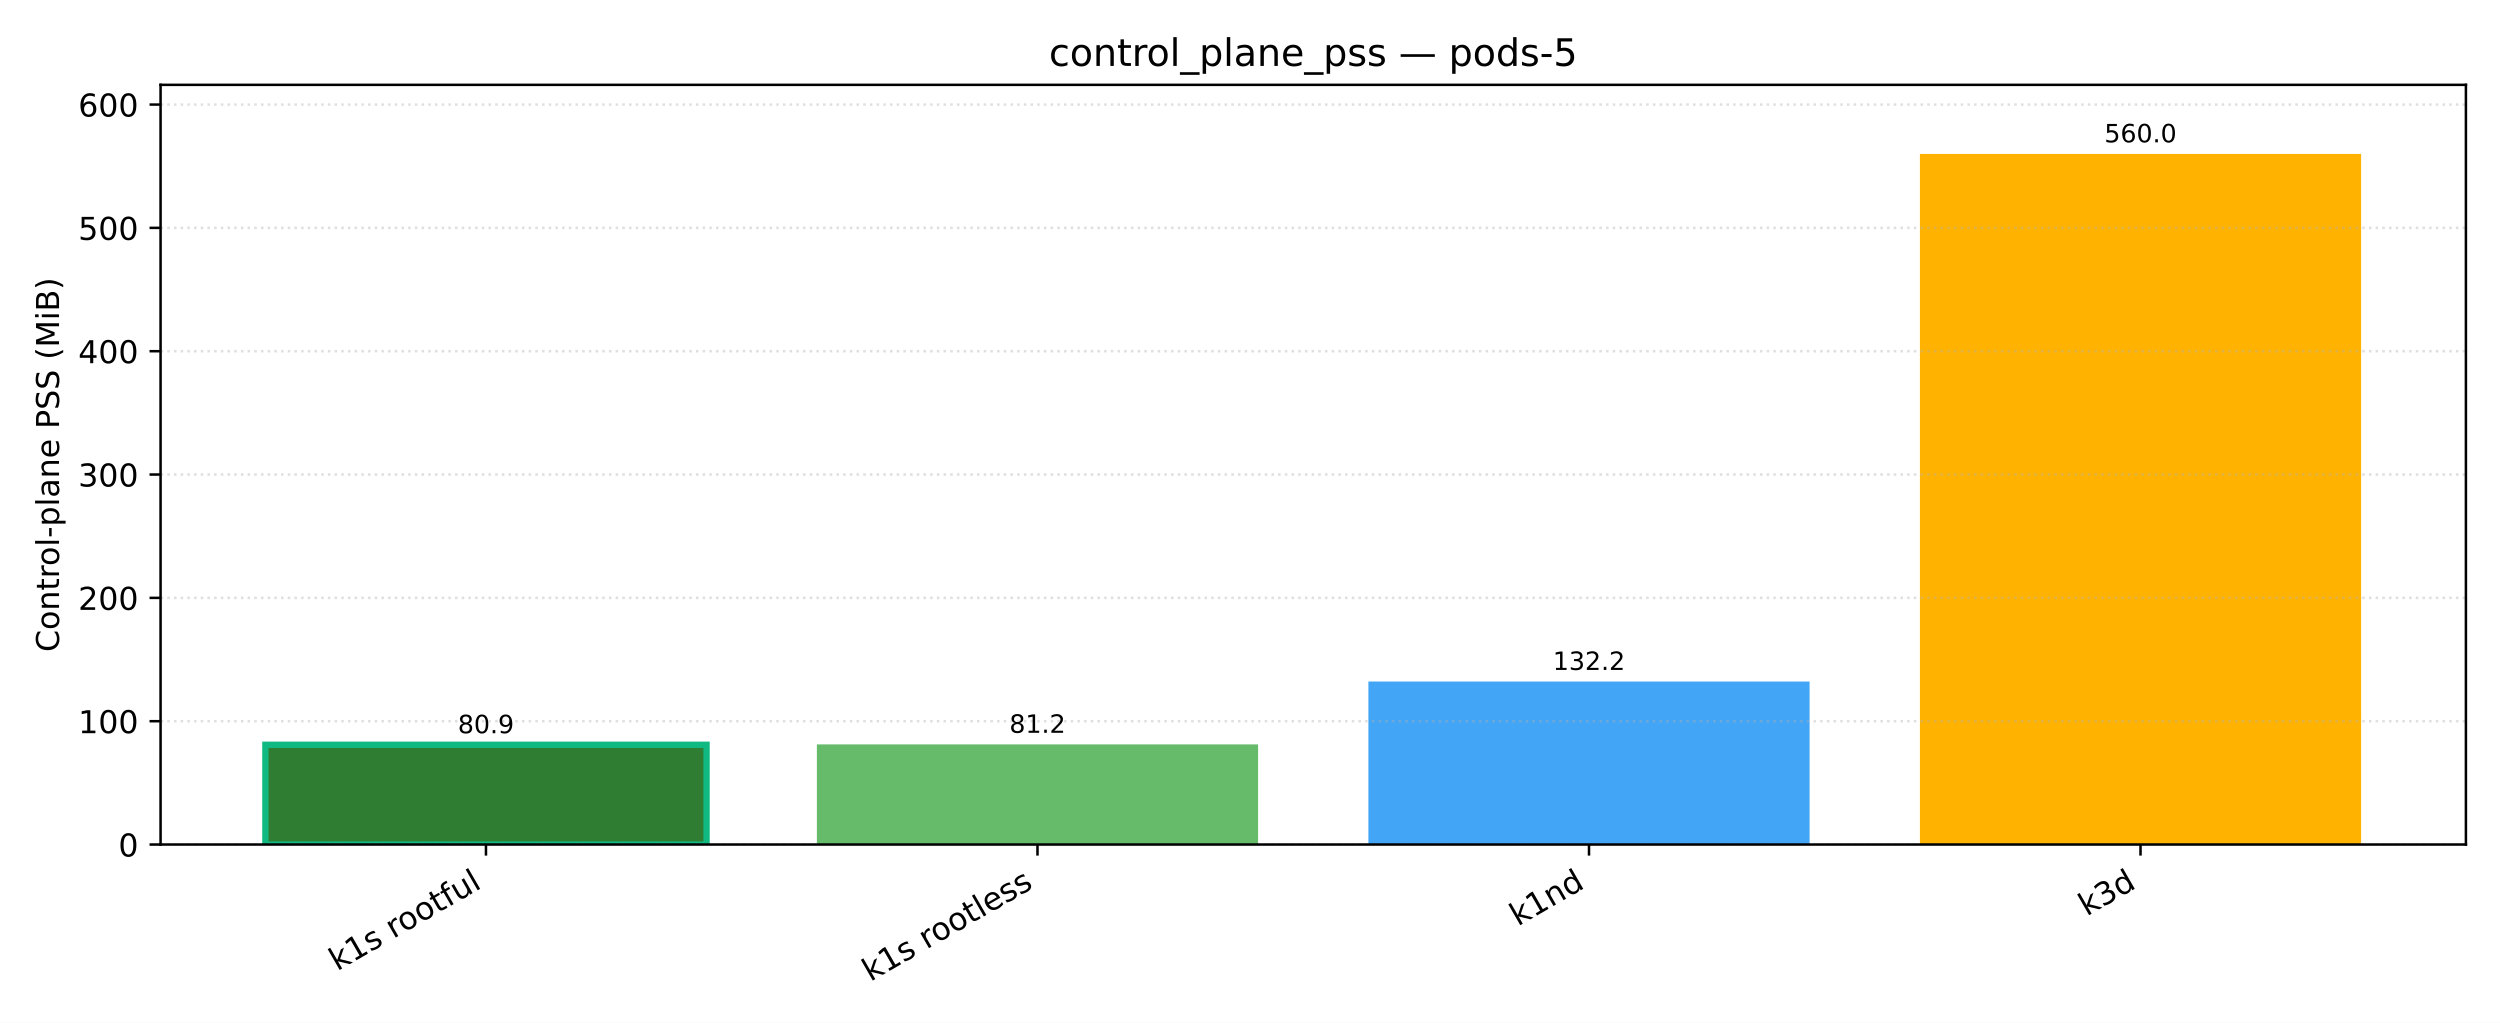
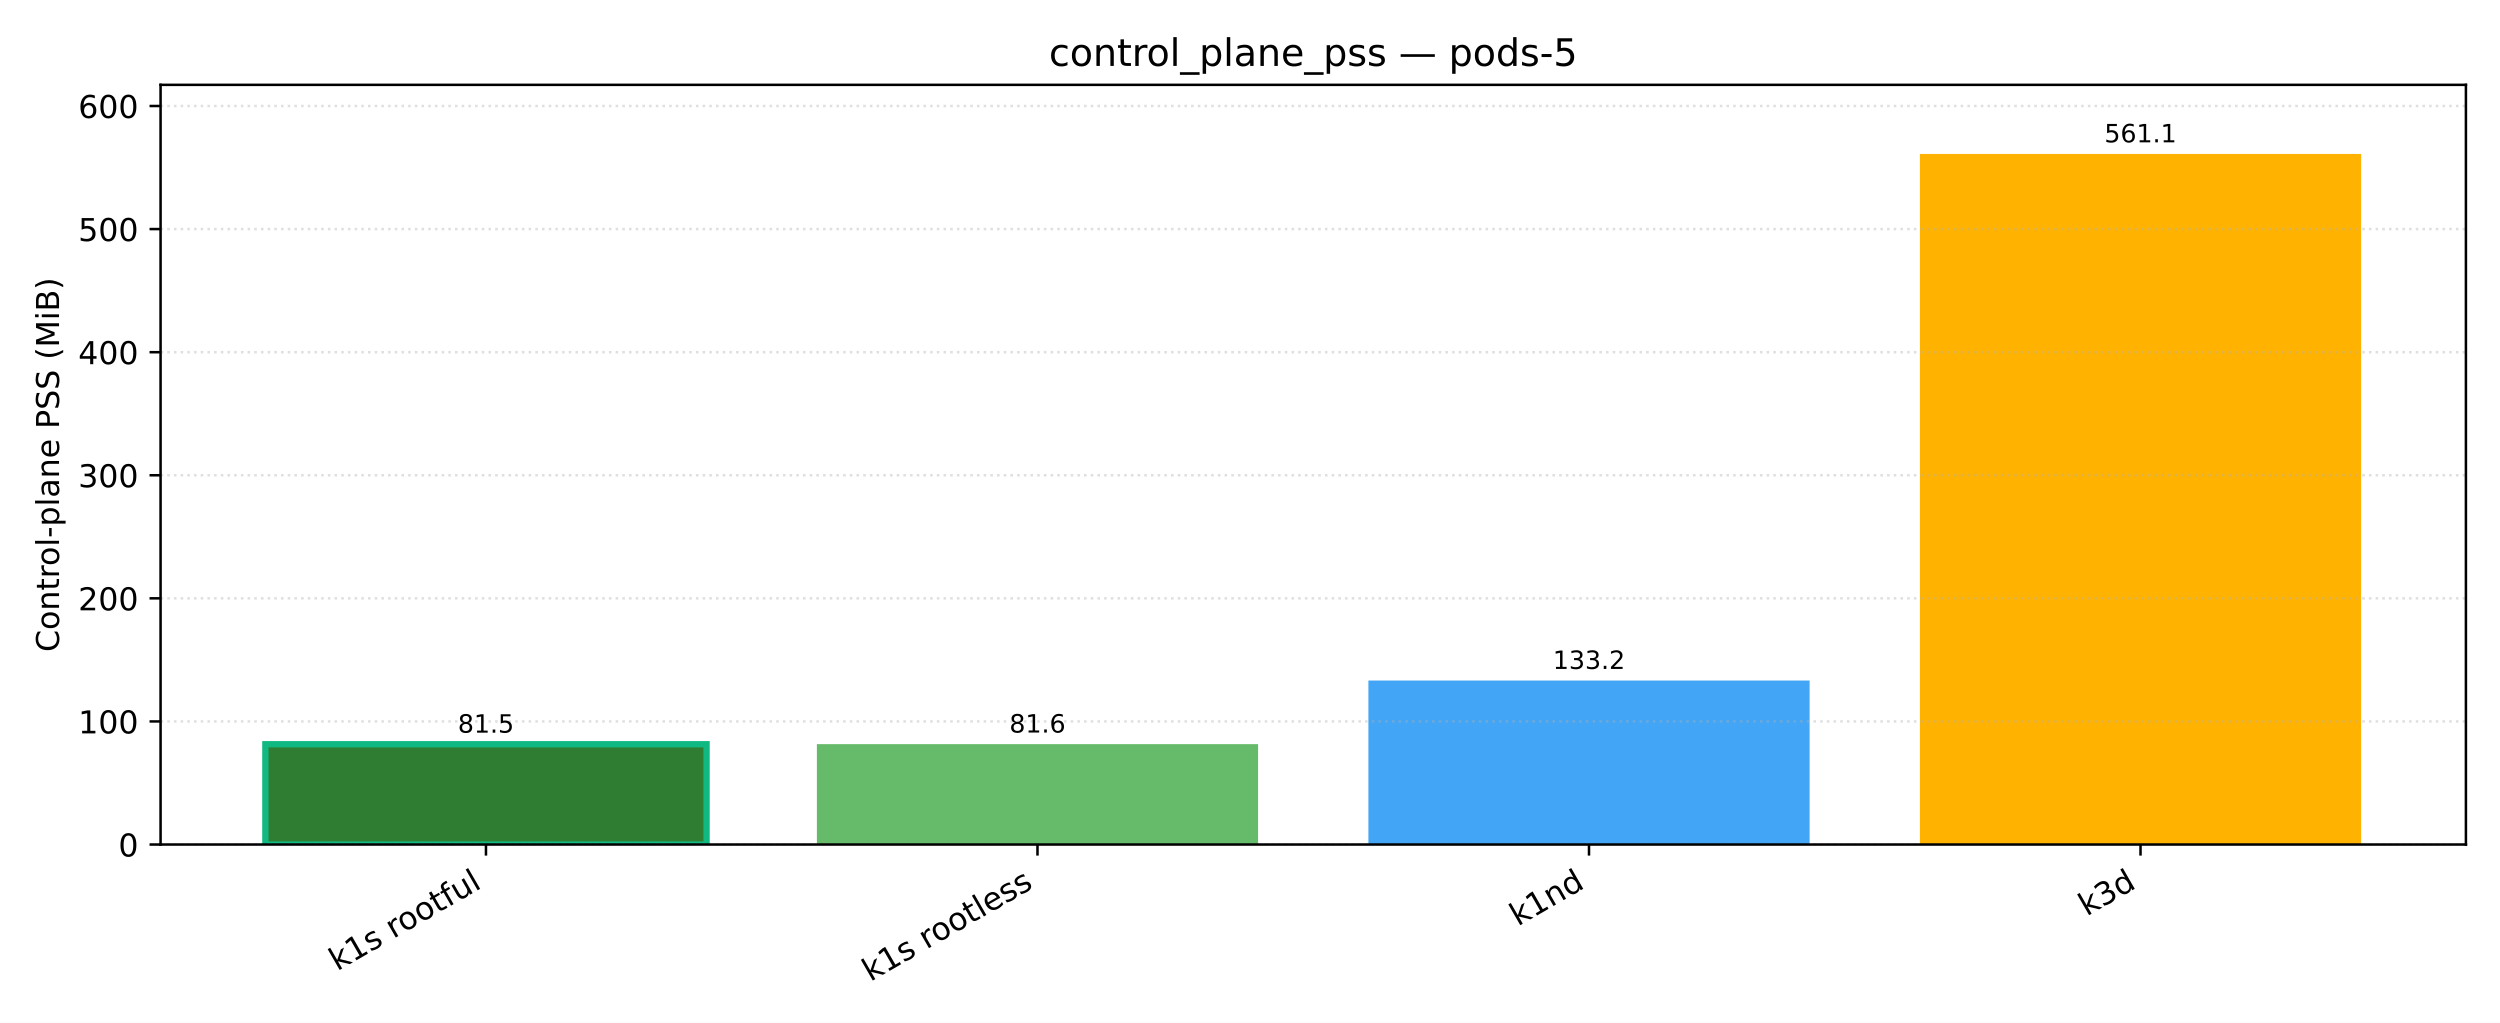
<svg xmlns="http://www.w3.org/2000/svg" xmlns:xlink="http://www.w3.org/1999/xlink" width="792pt" height="324pt" viewBox="0 0 792 324" version="1.1">
  <defs>
    <style type="text/css">*{stroke-linejoin: round; stroke-linecap: butt}</style>
  </defs>
  <g id="figure_1">
    <g id="patch_1">
      <path d="M 0 324  L 792 324  L 792 0  L 0 0  z " style="fill: #ffffff" />
    </g>
    <g id="axes_1">
      <g id="patch_2">
        <path d="M 50.87 267.545  L 781.2 267.545  L 781.2 26.88  L 50.87 26.88  z " style="fill: #ffffff" />
      </g>
      <g id="patch_3">
-         <path d="M 84.067 267.545  L 223.843 267.545  L 223.843 235.949  L 84.067 235.949  z " clip-path="url(#pccbc789cfc)" style="fill: #2e7d32; stroke: #10b981; stroke-width: 2; stroke-linejoin: miter" />
+         <path d="M 84.067 267.545  L 223.843 267.545  L 223.843 235.775  L 84.067 235.775  z " clip-path="url(#p00363a278e)" style="fill: #2e7d32; stroke: #10b981; stroke-width: 2; stroke-linejoin: miter" />
      </g>
      <g id="patch_4">
-         <path d="M 258.787 267.545  L 398.563 267.545  L 398.563 235.815  L 258.787 235.815  z " clip-path="url(#pccbc789cfc)" style="fill: #66bb6a" />
+         <path d="M 258.787 267.545  L 398.563 267.545  L 398.563 235.74  L 258.787 235.74  z " clip-path="url(#p00363a278e)" style="fill: #66bb6a" />
      </g>
      <g id="patch_5">
-         <path d="M 433.507 267.545  L 573.283 267.545  L 573.283 215.904  L 433.507 215.904  z " clip-path="url(#pccbc789cfc)" style="fill: #42a5f5" />
+         <path d="M 433.507 267.545  L 573.283 267.545  L 573.283 215.586  L 433.507 215.586  z " clip-path="url(#p00363a278e)" style="fill: #42a5f5" />
      </g>
      <g id="patch_6">
-         <path d="M 608.227 267.545  L 748.003 267.545  L 748.003 48.759  L 608.227 48.759  z " clip-path="url(#pccbc789cfc)" style="fill: #ffb300" />
+         <path d="M 608.227 267.545  L 748.003 267.545  L 748.003 48.759  L 608.227 48.759  z " clip-path="url(#p00363a278e)" style="fill: #ffb300" />
      </g>
      <g id="matplotlib.axis_1">
        <g id="xtick_1">
          <g id="line2d_1">
            <defs>
-               <path id="ma3385fc26a" d="M 0 0  L 0 3.5  " style="stroke: #000000; stroke-width: 0.8" />
+               <path id="mff083300f1" d="M 0 0  L 0 3.5  " style="stroke: #000000; stroke-width: 0.8" />
            </defs>
            <g>
-               <use xlink:href="#ma3385fc26a" x="153.955" y="267.545" style="stroke: #000000; stroke-width: 0.8" />
+               <use xlink:href="#mff083300f1" x="153.955" y="267.545" style="stroke: #000000; stroke-width: 0.8" />
            </g>
          </g>
          <g id="text_1">
            <g transform="translate(106.8249 307.7361) rotate(-30) scale(0.1 -0.1)">
              <defs>
                <path id="DejaVuSans-6b" d="M 581 4863  L 1159 4863  L 1159 1991  L 2875 3500  L 3609 3500  L 1753 1863  L 3688 0  L 2938 0  L 1159 1709  L 1159 0  L 581 0  L 581 4863  z " transform="scale(0.015625)" />
                <path id="DejaVuSans-31" d="M 794 531  L 1825 531  L 1825 4091  L 703 3866  L 703 4441  L 1819 4666  L 2450 4666  L 2450 531  L 3481 531  L 3481 0  L 794 0  L 794 531  z " transform="scale(0.015625)" />
                <path id="DejaVuSans-73" d="M 2834 3397  L 2834 2853  Q 2591 2978 2328 3040  Q 2066 3103 1784 3103  Q 1356 3103 1142 2972  Q 928 2841 928 2578  Q 928 2378 1081 2264  Q 1234 2150 1697 2047  L 1894 2003  Q 2506 1872 2764 1633  Q 3022 1394 3022 966  Q 3022 478 2636 193  Q 2250 -91 1575 -91  Q 1294 -91 989 -36  Q 684 19 347 128  L 347 722  Q 666 556 975 473  Q 1284 391 1588 391  Q 1994 391 2212 530  Q 2431 669 2431 922  Q 2431 1156 2273 1281  Q 2116 1406 1581 1522  L 1381 1569  Q 847 1681 609 1914  Q 372 2147 372 2553  Q 372 3047 722 3315  Q 1072 3584 1716 3584  Q 2034 3584 2315 3537  Q 2597 3491 2834 3397  z " transform="scale(0.015625)" />
                <path id="DejaVuSans-20" transform="scale(0.015625)" />
                <path id="DejaVuSans-72" d="M 2631 2963  Q 2534 3019 2420 3045  Q 2306 3072 2169 3072  Q 1681 3072 1420 2755  Q 1159 2438 1159 1844  L 1159 0  L 581 0  L 581 3500  L 1159 3500  L 1159 2956  Q 1341 3275 1631 3429  Q 1922 3584 2338 3584  Q 2397 3584 2469 3576  Q 2541 3569 2628 3553  L 2631 2963  z " transform="scale(0.015625)" />
                <path id="DejaVuSans-6f" d="M 1959 3097  Q 1497 3097 1228 2736  Q 959 2375 959 1747  Q 959 1119 1226 758  Q 1494 397 1959 397  Q 2419 397 2687 759  Q 2956 1122 2956 1747  Q 2956 2369 2687 2733  Q 2419 3097 1959 3097  z M 1959 3584  Q 2709 3584 3137 3096  Q 3566 2609 3566 1747  Q 3566 888 3137 398  Q 2709 -91 1959 -91  Q 1206 -91 779 398  Q 353 888 353 1747  Q 353 2609 779 3096  Q 1206 3584 1959 3584  z " transform="scale(0.015625)" />
                <path id="DejaVuSans-74" d="M 1172 4494  L 1172 3500  L 2356 3500  L 2356 3053  L 1172 3053  L 1172 1153  Q 1172 725 1289 603  Q 1406 481 1766 481  L 2356 481  L 2356 0  L 1766 0  Q 1100 0 847 248  Q 594 497 594 1153  L 594 3053  L 172 3053  L 172 3500  L 594 3500  L 594 4494  L 1172 4494  z " transform="scale(0.015625)" />
                <path id="DejaVuSans-66" d="M 2375 4863  L 2375 4384  L 1825 4384  Q 1516 4384 1395 4259  Q 1275 4134 1275 3809  L 1275 3500  L 2222 3500  L 2222 3053  L 1275 3053  L 1275 0  L 697 0  L 697 3053  L 147 3053  L 147 3500  L 697 3500  L 697 3744  Q 697 4328 969 4595  Q 1241 4863 1831 4863  L 2375 4863  z " transform="scale(0.015625)" />
                <path id="DejaVuSans-75" d="M 544 1381  L 544 3500  L 1119 3500  L 1119 1403  Q 1119 906 1312 657  Q 1506 409 1894 409  Q 2359 409 2629 706  Q 2900 1003 2900 1516  L 2900 3500  L 3475 3500  L 3475 0  L 2900 0  L 2900 538  Q 2691 219 2414 64  Q 2138 -91 1772 -91  Q 1169 -91 856 284  Q 544 659 544 1381  z M 1991 3584  L 1991 3584  z " transform="scale(0.015625)" />
                <path id="DejaVuSans-6c" d="M 603 4863  L 1178 4863  L 1178 0  L 603 0  L 603 4863  z " transform="scale(0.015625)" />
              </defs>
              <use xlink:href="#DejaVuSans-6b" />
              <use xlink:href="#DejaVuSans-31" transform="translate(57.91016 0)" />
              <use xlink:href="#DejaVuSans-73" transform="translate(121.5332 0)" />
              <use xlink:href="#DejaVuSans-20" transform="translate(173.6328 0)" />
              <use xlink:href="#DejaVuSans-72" transform="translate(205.4199 0)" />
              <use xlink:href="#DejaVuSans-6f" transform="translate(244.2832 0)" />
              <use xlink:href="#DejaVuSans-6f" transform="translate(305.4648 0)" />
              <use xlink:href="#DejaVuSans-74" transform="translate(366.6465 0)" />
              <use xlink:href="#DejaVuSans-66" transform="translate(405.8555 0)" />
              <use xlink:href="#DejaVuSans-75" transform="translate(441.0605 0)" />
              <use xlink:href="#DejaVuSans-6c" transform="translate(504.4395 0)" />
            </g>
          </g>
        </g>
        <g id="xtick_2">
          <g id="line2d_2">
            <g>
-               <use xlink:href="#ma3385fc26a" x="328.675" y="267.545" style="stroke: #000000; stroke-width: 0.8" />
+               <use xlink:href="#mff083300f1" x="328.675" y="267.545" style="stroke: #000000; stroke-width: 0.8" />
            </g>
          </g>
          <g id="text_2">
            <g transform="translate(275.7304 311.0931) rotate(-30) scale(0.1 -0.1)">
              <defs>
                <path id="DejaVuSans-65" d="M 3597 1894  L 3597 1613  L 953 1613  Q 991 1019 1311 708  Q 1631 397 2203 397  Q 2534 397 2845 478  Q 3156 559 3463 722  L 3463 178  Q 3153 47 2828 -22  Q 2503 -91 2169 -91  Q 1331 -91 842 396  Q 353 884 353 1716  Q 353 2575 817 3079  Q 1281 3584 2069 3584  Q 2775 3584 3186 3129  Q 3597 2675 3597 1894  z M 3022 2063  Q 3016 2534 2758 2815  Q 2500 3097 2075 3097  Q 1594 3097 1305 2825  Q 1016 2553 972 2059  L 3022 2063  z " transform="scale(0.015625)" />
              </defs>
              <use xlink:href="#DejaVuSans-6b" />
              <use xlink:href="#DejaVuSans-31" transform="translate(57.91016 0)" />
              <use xlink:href="#DejaVuSans-73" transform="translate(121.5332 0)" />
              <use xlink:href="#DejaVuSans-20" transform="translate(173.6328 0)" />
              <use xlink:href="#DejaVuSans-72" transform="translate(205.4199 0)" />
              <use xlink:href="#DejaVuSans-6f" transform="translate(244.2832 0)" />
              <use xlink:href="#DejaVuSans-6f" transform="translate(305.4648 0)" />
              <use xlink:href="#DejaVuSans-74" transform="translate(366.6465 0)" />
              <use xlink:href="#DejaVuSans-6c" transform="translate(405.8555 0)" />
              <use xlink:href="#DejaVuSans-65" transform="translate(433.6387 0)" />
              <use xlink:href="#DejaVuSans-73" transform="translate(495.1621 0)" />
              <use xlink:href="#DejaVuSans-73" transform="translate(547.2617 0)" />
            </g>
          </g>
        </g>
        <g id="xtick_3">
          <g id="line2d_3">
            <g>
-               <use xlink:href="#ma3385fc26a" x="503.395" y="267.545" style="stroke: #000000; stroke-width: 0.8" />
+               <use xlink:href="#mff083300f1" x="503.395" y="267.545" style="stroke: #000000; stroke-width: 0.8" />
            </g>
          </g>
          <g id="text_3">
            <g transform="translate(480.8439 293.5454) rotate(-30) scale(0.1 -0.1)">
              <defs>
                <path id="DejaVuSans-6e" d="M 3513 2113  L 3513 0  L 2938 0  L 2938 2094  Q 2938 2591 2744 2837  Q 2550 3084 2163 3084  Q 1697 3084 1428 2787  Q 1159 2491 1159 1978  L 1159 0  L 581 0  L 581 3500  L 1159 3500  L 1159 2956  Q 1366 3272 1645 3428  Q 1925 3584 2291 3584  Q 2894 3584 3203 3211  Q 3513 2838 3513 2113  z " transform="scale(0.015625)" />
                <path id="DejaVuSans-64" d="M 2906 2969  L 2906 4863  L 3481 4863  L 3481 0  L 2906 0  L 2906 525  Q 2725 213 2448 61  Q 2172 -91 1784 -91  Q 1150 -91 751 415  Q 353 922 353 1747  Q 353 2572 751 3078  Q 1150 3584 1784 3584  Q 2172 3584 2448 3432  Q 2725 3281 2906 2969  z M 947 1747  Q 947 1113 1208 752  Q 1469 391 1925 391  Q 2381 391 2643 752  Q 2906 1113 2906 1747  Q 2906 2381 2643 2742  Q 2381 3103 1925 3103  Q 1469 3103 1208 2742  Q 947 2381 947 1747  z " transform="scale(0.015625)" />
              </defs>
              <use xlink:href="#DejaVuSans-6b" />
              <use xlink:href="#DejaVuSans-31" transform="translate(57.91016 0)" />
              <use xlink:href="#DejaVuSans-6e" transform="translate(121.5332 0)" />
              <use xlink:href="#DejaVuSans-64" transform="translate(184.9121 0)" />
            </g>
          </g>
        </g>
        <g id="xtick_4">
          <g id="line2d_4">
            <g>
-               <use xlink:href="#ma3385fc26a" x="678.115" y="267.545" style="stroke: #000000; stroke-width: 0.8" />
+               <use xlink:href="#mff083300f1" x="678.115" y="267.545" style="stroke: #000000; stroke-width: 0.8" />
            </g>
          </g>
          <g id="text_4">
            <g transform="translate(661.0525 290.3767) rotate(-30) scale(0.1 -0.1)">
              <defs>
                <path id="DejaVuSans-33" d="M 2597 2516  Q 3050 2419 3304 2112  Q 3559 1806 3559 1356  Q 3559 666 3084 287  Q 2609 -91 1734 -91  Q 1441 -91 1130 -33  Q 819 25 488 141  L 488 750  Q 750 597 1062 519  Q 1375 441 1716 441  Q 2309 441 2620 675  Q 2931 909 2931 1356  Q 2931 1769 2642 2001  Q 2353 2234 1838 2234  L 1294 2234  L 1294 2753  L 1863 2753  Q 2328 2753 2575 2939  Q 2822 3125 2822 3475  Q 2822 3834 2567 4026  Q 2313 4219 1838 4219  Q 1578 4219 1281 4162  Q 984 4106 628 3988  L 628 4550  Q 988 4650 1302 4700  Q 1616 4750 1894 4750  Q 2613 4750 3031 4423  Q 3450 4097 3450 3541  Q 3450 3153 3228 2886  Q 3006 2619 2597 2516  z " transform="scale(0.015625)" />
              </defs>
              <use xlink:href="#DejaVuSans-6b" />
              <use xlink:href="#DejaVuSans-33" transform="translate(57.91016 0)" />
              <use xlink:href="#DejaVuSans-64" transform="translate(121.5332 0)" />
            </g>
          </g>
        </g>
      </g>
      <g id="matplotlib.axis_2">
        <g id="ytick_1">
          <g id="line2d_5">
-             <path d="M 50.87 267.545  L 781.2 267.545  " clip-path="url(#pccbc789cfc)" style="fill: none; stroke-dasharray: 0.8,1.32; stroke-dashoffset: 0; stroke: #b0b0b0; stroke-opacity: 0.4; stroke-width: 0.8" />
+             <path d="M 50.87 267.545  L 781.2 267.545  " clip-path="url(#p00363a278e)" style="fill: none; stroke-dasharray: 0.8,1.32; stroke-dashoffset: 0; stroke: #b0b0b0; stroke-opacity: 0.4; stroke-width: 0.8" />
          </g>
          <g id="line2d_6">
            <defs>
-               <path id="maf3ddc0dab" d="M 0 0  L -3.5 0  " style="stroke: #000000; stroke-width: 0.8" />
+               <path id="m8159fd19b7" d="M 0 0  L -3.5 0  " style="stroke: #000000; stroke-width: 0.8" />
            </defs>
            <g>
-               <use xlink:href="#maf3ddc0dab" x="50.87" y="267.545" style="stroke: #000000; stroke-width: 0.8" />
+               <use xlink:href="#m8159fd19b7" x="50.87" y="267.545" style="stroke: #000000; stroke-width: 0.8" />
            </g>
          </g>
          <g id="text_5">
            <g transform="translate(37.5075 271.3447) scale(0.1 -0.1)">
              <defs>
                <path id="DejaVuSans-30" d="M 2034 4250  Q 1547 4250 1301 3770  Q 1056 3291 1056 2328  Q 1056 1369 1301 889  Q 1547 409 2034 409  Q 2525 409 2770 889  Q 3016 1369 3016 2328  Q 3016 3291 2770 3770  Q 2525 4250 2034 4250  z M 2034 4750  Q 2819 4750 3233 4129  Q 3647 3509 3647 2328  Q 3647 1150 3233 529  Q 2819 -91 2034 -91  Q 1250 -91 836 529  Q 422 1150 422 2328  Q 422 3509 836 4129  Q 1250 4750 2034 4750  z " transform="scale(0.015625)" />
              </defs>
              <use xlink:href="#DejaVuSans-30" />
            </g>
          </g>
        </g>
        <g id="ytick_2">
          <g id="line2d_7">
-             <path d="M 50.87 228.475  L 781.2 228.475  " clip-path="url(#pccbc789cfc)" style="fill: none; stroke-dasharray: 0.8,1.32; stroke-dashoffset: 0; stroke: #b0b0b0; stroke-opacity: 0.4; stroke-width: 0.8" />
+             <path d="M 50.87 228.552  L 781.2 228.552  " clip-path="url(#p00363a278e)" style="fill: none; stroke-dasharray: 0.8,1.32; stroke-dashoffset: 0; stroke: #b0b0b0; stroke-opacity: 0.4; stroke-width: 0.8" />
          </g>
          <g id="line2d_8">
            <g>
-               <use xlink:href="#maf3ddc0dab" x="50.87" y="228.475" style="stroke: #000000; stroke-width: 0.8" />
+               <use xlink:href="#m8159fd19b7" x="50.87" y="228.552" style="stroke: #000000; stroke-width: 0.8" />
            </g>
          </g>
          <g id="text_6">
-             <g transform="translate(24.7825 232.2746) scale(0.1 -0.1)">
+             <g transform="translate(24.7825 232.351) scale(0.1 -0.1)">
              <use xlink:href="#DejaVuSans-31" />
              <use xlink:href="#DejaVuSans-30" transform="translate(63.62305 0)" />
              <use xlink:href="#DejaVuSans-30" transform="translate(127.2461 0)" />
            </g>
          </g>
        </g>
        <g id="ytick_3">
          <g id="line2d_9">
-             <path d="M 50.87 189.405  L 781.2 189.405  " clip-path="url(#pccbc789cfc)" style="fill: none; stroke-dasharray: 0.8,1.32; stroke-dashoffset: 0; stroke: #b0b0b0; stroke-opacity: 0.4; stroke-width: 0.8" />
+             <path d="M 50.87 189.558  L 781.2 189.558  " clip-path="url(#p00363a278e)" style="fill: none; stroke-dasharray: 0.8,1.32; stroke-dashoffset: 0; stroke: #b0b0b0; stroke-opacity: 0.4; stroke-width: 0.8" />
          </g>
          <g id="line2d_10">
            <g>
-               <use xlink:href="#maf3ddc0dab" x="50.87" y="189.405" style="stroke: #000000; stroke-width: 0.8" />
+               <use xlink:href="#m8159fd19b7" x="50.87" y="189.558" style="stroke: #000000; stroke-width: 0.8" />
            </g>
          </g>
          <g id="text_7">
-             <g transform="translate(24.7825 193.2045) scale(0.1 -0.1)">
+             <g transform="translate(24.7825 193.3572) scale(0.1 -0.1)">
              <defs>
                <path id="DejaVuSans-32" d="M 1228 531  L 3431 531  L 3431 0  L 469 0  L 469 531  Q 828 903 1448 1529  Q 2069 2156 2228 2338  Q 2531 2678 2651 2914  Q 2772 3150 2772 3378  Q 2772 3750 2511 3984  Q 2250 4219 1831 4219  Q 1534 4219 1204 4116  Q 875 4013 500 3803  L 500 4441  Q 881 4594 1212 4672  Q 1544 4750 1819 4750  Q 2544 4750 2975 4387  Q 3406 4025 3406 3419  Q 3406 3131 3298 2873  Q 3191 2616 2906 2266  Q 2828 2175 2409 1742  Q 1991 1309 1228 531  z " transform="scale(0.015625)" />
              </defs>
              <use xlink:href="#DejaVuSans-32" />
              <use xlink:href="#DejaVuSans-30" transform="translate(63.62305 0)" />
              <use xlink:href="#DejaVuSans-30" transform="translate(127.2461 0)" />
            </g>
          </g>
        </g>
        <g id="ytick_4">
          <g id="line2d_11">
-             <path d="M 50.87 150.335  L 781.2 150.335  " clip-path="url(#pccbc789cfc)" style="fill: none; stroke-dasharray: 0.8,1.32; stroke-dashoffset: 0; stroke: #b0b0b0; stroke-opacity: 0.4; stroke-width: 0.8" />
+             <path d="M 50.87 150.564  L 781.2 150.564  " clip-path="url(#p00363a278e)" style="fill: none; stroke-dasharray: 0.8,1.32; stroke-dashoffset: 0; stroke: #b0b0b0; stroke-opacity: 0.4; stroke-width: 0.8" />
          </g>
          <g id="line2d_12">
            <g>
-               <use xlink:href="#maf3ddc0dab" x="50.87" y="150.335" style="stroke: #000000; stroke-width: 0.8" />
+               <use xlink:href="#m8159fd19b7" x="50.87" y="150.564" style="stroke: #000000; stroke-width: 0.8" />
            </g>
          </g>
          <g id="text_8">
-             <g transform="translate(24.7825 154.1344) scale(0.1 -0.1)">
+             <g transform="translate(24.7825 154.3635) scale(0.1 -0.1)">
              <use xlink:href="#DejaVuSans-33" />
              <use xlink:href="#DejaVuSans-30" transform="translate(63.62305 0)" />
              <use xlink:href="#DejaVuSans-30" transform="translate(127.2461 0)" />
            </g>
          </g>
        </g>
        <g id="ytick_5">
          <g id="line2d_13">
-             <path d="M 50.87 111.265  L 781.2 111.265  " clip-path="url(#pccbc789cfc)" style="fill: none; stroke-dasharray: 0.8,1.32; stroke-dashoffset: 0; stroke: #b0b0b0; stroke-opacity: 0.4; stroke-width: 0.8" />
+             <path d="M 50.87 111.571  L 781.2 111.571  " clip-path="url(#p00363a278e)" style="fill: none; stroke-dasharray: 0.8,1.32; stroke-dashoffset: 0; stroke: #b0b0b0; stroke-opacity: 0.4; stroke-width: 0.8" />
          </g>
          <g id="line2d_14">
            <g>
-               <use xlink:href="#maf3ddc0dab" x="50.87" y="111.265" style="stroke: #000000; stroke-width: 0.8" />
+               <use xlink:href="#m8159fd19b7" x="50.87" y="111.571" style="stroke: #000000; stroke-width: 0.8" />
            </g>
          </g>
          <g id="text_9">
-             <g transform="translate(24.7825 115.0643) scale(0.1 -0.1)">
+             <g transform="translate(24.7825 115.3698) scale(0.1 -0.1)">
              <defs>
                <path id="DejaVuSans-34" d="M 2419 4116  L 825 1625  L 2419 1625  L 2419 4116  z M 2253 4666  L 3047 4666  L 3047 1625  L 3713 1625  L 3713 1100  L 3047 1100  L 3047 0  L 2419 0  L 2419 1100  L 313 1100  L 313 1709  L 2253 4666  z " transform="scale(0.015625)" />
              </defs>
              <use xlink:href="#DejaVuSans-34" />
              <use xlink:href="#DejaVuSans-30" transform="translate(63.62305 0)" />
              <use xlink:href="#DejaVuSans-30" transform="translate(127.2461 0)" />
            </g>
          </g>
        </g>
        <g id="ytick_6">
          <g id="line2d_15">
-             <path d="M 50.87 72.195  L 781.2 72.195  " clip-path="url(#pccbc789cfc)" style="fill: none; stroke-dasharray: 0.8,1.32; stroke-dashoffset: 0; stroke: #b0b0b0; stroke-opacity: 0.4; stroke-width: 0.8" />
+             <path d="M 50.87 72.577  L 781.2 72.577  " clip-path="url(#p00363a278e)" style="fill: none; stroke-dasharray: 0.8,1.32; stroke-dashoffset: 0; stroke: #b0b0b0; stroke-opacity: 0.4; stroke-width: 0.8" />
          </g>
          <g id="line2d_16">
            <g>
-               <use xlink:href="#maf3ddc0dab" x="50.87" y="72.195" style="stroke: #000000; stroke-width: 0.8" />
+               <use xlink:href="#m8159fd19b7" x="50.87" y="72.577" style="stroke: #000000; stroke-width: 0.8" />
            </g>
          </g>
          <g id="text_10">
-             <g transform="translate(24.7825 75.99423) scale(0.1 -0.1)">
+             <g transform="translate(24.7825 76.37606) scale(0.1 -0.1)">
              <defs>
                <path id="DejaVuSans-35" d="M 691 4666  L 3169 4666  L 3169 4134  L 1269 4134  L 1269 2991  Q 1406 3038 1543 3061  Q 1681 3084 1819 3084  Q 2600 3084 3056 2656  Q 3513 2228 3513 1497  Q 3513 744 3044 326  Q 2575 -91 1722 -91  Q 1428 -91 1123 -41  Q 819 9 494 109  L 494 744  Q 775 591 1075 516  Q 1375 441 1709 441  Q 2250 441 2565 725  Q 2881 1009 2881 1497  Q 2881 1984 2565 2268  Q 2250 2553 1709 2553  Q 1456 2553 1204 2497  Q 953 2441 691 2322  L 691 4666  z " transform="scale(0.015625)" />
              </defs>
              <use xlink:href="#DejaVuSans-35" />
              <use xlink:href="#DejaVuSans-30" transform="translate(63.62305 0)" />
              <use xlink:href="#DejaVuSans-30" transform="translate(127.2461 0)" />
            </g>
          </g>
        </g>
        <g id="ytick_7">
          <g id="line2d_17">
-             <path d="M 50.87 33.125  L 781.2 33.125  " clip-path="url(#pccbc789cfc)" style="fill: none; stroke-dasharray: 0.8,1.32; stroke-dashoffset: 0; stroke: #b0b0b0; stroke-opacity: 0.4; stroke-width: 0.8" />
+             <path d="M 50.87 33.583  L 781.2 33.583  " clip-path="url(#p00363a278e)" style="fill: none; stroke-dasharray: 0.8,1.32; stroke-dashoffset: 0; stroke: #b0b0b0; stroke-opacity: 0.4; stroke-width: 0.8" />
          </g>
          <g id="line2d_18">
            <g>
-               <use xlink:href="#maf3ddc0dab" x="50.87" y="33.125" style="stroke: #000000; stroke-width: 0.8" />
+               <use xlink:href="#m8159fd19b7" x="50.87" y="33.583" style="stroke: #000000; stroke-width: 0.8" />
            </g>
          </g>
          <g id="text_11">
-             <g transform="translate(24.7825 36.92414) scale(0.1 -0.1)">
+             <g transform="translate(24.7825 37.38233) scale(0.1 -0.1)">
              <defs>
                <path id="DejaVuSans-36" d="M 2113 2584  Q 1688 2584 1439 2293  Q 1191 2003 1191 1497  Q 1191 994 1439 701  Q 1688 409 2113 409  Q 2538 409 2786 701  Q 3034 994 3034 1497  Q 3034 2003 2786 2293  Q 2538 2584 2113 2584  z M 3366 4563  L 3366 3988  Q 3128 4100 2886 4159  Q 2644 4219 2406 4219  Q 1781 4219 1451 3797  Q 1122 3375 1075 2522  Q 1259 2794 1537 2939  Q 1816 3084 2150 3084  Q 2853 3084 3261 2657  Q 3669 2231 3669 1497  Q 3669 778 3244 343  Q 2819 -91 2113 -91  Q 1303 -91 875 529  Q 447 1150 447 2328  Q 447 3434 972 4092  Q 1497 4750 2381 4750  Q 2619 4750 2861 4703  Q 3103 4656 3366 4563  z " transform="scale(0.015625)" />
              </defs>
              <use xlink:href="#DejaVuSans-36" />
              <use xlink:href="#DejaVuSans-30" transform="translate(63.62305 0)" />
              <use xlink:href="#DejaVuSans-30" transform="translate(127.2461 0)" />
            </g>
          </g>
        </g>
        <g id="text_12">
          <g transform="translate(18.70281 206.537) rotate(-90) scale(0.1 -0.1)">
            <defs>
              <path id="DejaVuSans-43" d="M 4122 4306  L 4122 3641  Q 3803 3938 3442 4084  Q 3081 4231 2675 4231  Q 1875 4231 1450 3742  Q 1025 3253 1025 2328  Q 1025 1406 1450 917  Q 1875 428 2675 428  Q 3081 428 3442 575  Q 3803 722 4122 1019  L 4122 359  Q 3791 134 3420 21  Q 3050 -91 2638 -91  Q 1578 -91 968 557  Q 359 1206 359 2328  Q 359 3453 968 4101  Q 1578 4750 2638 4750  Q 3056 4750 3426 4639  Q 3797 4528 4122 4306  z " transform="scale(0.015625)" />
              <path id="DejaVuSans-2011" d="M 313 2009  L 1997 2009  L 1997 1497  L 313 1497  L 313 2009  z " transform="scale(0.015625)" />
              <path id="DejaVuSans-70" d="M 1159 525  L 1159 -1331  L 581 -1331  L 581 3500  L 1159 3500  L 1159 2969  Q 1341 3281 1617 3432  Q 1894 3584 2278 3584  Q 2916 3584 3314 3078  Q 3713 2572 3713 1747  Q 3713 922 3314 415  Q 2916 -91 2278 -91  Q 1894 -91 1617 61  Q 1341 213 1159 525  z M 3116 1747  Q 3116 2381 2855 2742  Q 2594 3103 2138 3103  Q 1681 3103 1420 2742  Q 1159 2381 1159 1747  Q 1159 1113 1420 752  Q 1681 391 2138 391  Q 2594 391 2855 752  Q 3116 1113 3116 1747  z " transform="scale(0.015625)" />
              <path id="DejaVuSans-61" d="M 2194 1759  Q 1497 1759 1228 1600  Q 959 1441 959 1056  Q 959 750 1161 570  Q 1363 391 1709 391  Q 2188 391 2477 730  Q 2766 1069 2766 1631  L 2766 1759  L 2194 1759  z M 3341 1997  L 3341 0  L 2766 0  L 2766 531  Q 2569 213 2275 61  Q 1981 -91 1556 -91  Q 1019 -91 701 211  Q 384 513 384 1019  Q 384 1609 779 1909  Q 1175 2209 1959 2209  L 2766 2209  L 2766 2266  Q 2766 2663 2505 2880  Q 2244 3097 1772 3097  Q 1472 3097 1187 3025  Q 903 2953 641 2809  L 641 3341  Q 956 3463 1253 3523  Q 1550 3584 1831 3584  Q 2591 3584 2966 3190  Q 3341 2797 3341 1997  z " transform="scale(0.015625)" />
              <path id="DejaVuSans-50" d="M 1259 4147  L 1259 2394  L 2053 2394  Q 2494 2394 2734 2622  Q 2975 2850 2975 3272  Q 2975 3691 2734 3919  Q 2494 4147 2053 4147  L 1259 4147  z M 628 4666  L 2053 4666  Q 2838 4666 3239 4311  Q 3641 3956 3641 3272  Q 3641 2581 3239 2228  Q 2838 1875 2053 1875  L 1259 1875  L 1259 0  L 628 0  L 628 4666  z " transform="scale(0.015625)" />
              <path id="DejaVuSans-53" d="M 3425 4513  L 3425 3897  Q 3066 4069 2747 4153  Q 2428 4238 2131 4238  Q 1616 4238 1336 4038  Q 1056 3838 1056 3469  Q 1056 3159 1242 3001  Q 1428 2844 1947 2747  L 2328 2669  Q 3034 2534 3370 2195  Q 3706 1856 3706 1288  Q 3706 609 3251 259  Q 2797 -91 1919 -91  Q 1588 -91 1214 -16  Q 841 59 441 206  L 441 856  Q 825 641 1194 531  Q 1563 422 1919 422  Q 2459 422 2753 634  Q 3047 847 3047 1241  Q 3047 1584 2836 1778  Q 2625 1972 2144 2069  L 1759 2144  Q 1053 2284 737 2584  Q 422 2884 422 3419  Q 422 4038 858 4394  Q 1294 4750 2059 4750  Q 2388 4750 2728 4690  Q 3069 4631 3425 4513  z " transform="scale(0.015625)" />
              <path id="DejaVuSans-28" d="M 1984 4856  Q 1566 4138 1362 3434  Q 1159 2731 1159 2009  Q 1159 1288 1364 580  Q 1569 -128 1984 -844  L 1484 -844  Q 1016 -109 783 600  Q 550 1309 550 2009  Q 550 2706 781 3412  Q 1013 4119 1484 4856  L 1984 4856  z " transform="scale(0.015625)" />
              <path id="DejaVuSans-4d" d="M 628 4666  L 1569 4666  L 2759 1491  L 3956 4666  L 4897 4666  L 4897 0  L 4281 0  L 4281 4097  L 3078 897  L 2444 897  L 1241 4097  L 1241 0  L 628 0  L 628 4666  z " transform="scale(0.015625)" />
              <path id="DejaVuSans-69" d="M 603 3500  L 1178 3500  L 1178 0  L 603 0  L 603 3500  z M 603 4863  L 1178 4863  L 1178 4134  L 603 4134  L 603 4863  z " transform="scale(0.015625)" />
              <path id="DejaVuSans-42" d="M 1259 2228  L 1259 519  L 2272 519  Q 2781 519 3026 730  Q 3272 941 3272 1375  Q 3272 1813 3026 2020  Q 2781 2228 2272 2228  L 1259 2228  z M 1259 4147  L 1259 2741  L 2194 2741  Q 2656 2741 2882 2914  Q 3109 3088 3109 3444  Q 3109 3797 2882 3972  Q 2656 4147 2194 4147  L 1259 4147  z M 628 4666  L 2241 4666  Q 2963 4666 3353 4366  Q 3744 4066 3744 3513  Q 3744 3084 3544 2831  Q 3344 2578 2956 2516  Q 3422 2416 3680 2098  Q 3938 1781 3938 1306  Q 3938 681 3513 340  Q 3088 0 2303 0  L 628 0  L 628 4666  z " transform="scale(0.015625)" />
              <path id="DejaVuSans-29" d="M 513 4856  L 1013 4856  Q 1481 4119 1714 3412  Q 1947 2706 1947 2009  Q 1947 1309 1714 600  Q 1481 -109 1013 -844  L 513 -844  Q 928 -128 1133 580  Q 1338 1288 1338 2009  Q 1338 2731 1133 3434  Q 928 4138 513 4856  z " transform="scale(0.015625)" />
            </defs>
            <use xlink:href="#DejaVuSans-43" />
            <use xlink:href="#DejaVuSans-6f" transform="translate(69.82422 0)" />
            <use xlink:href="#DejaVuSans-6e" transform="translate(131.0059 0)" />
            <use xlink:href="#DejaVuSans-74" transform="translate(194.3848 0)" />
            <use xlink:href="#DejaVuSans-72" transform="translate(233.5938 0)" />
            <use xlink:href="#DejaVuSans-6f" transform="translate(272.457 0)" />
            <use xlink:href="#DejaVuSans-6c" transform="translate(333.6387 0)" />
            <use xlink:href="#DejaVuSans-2011" transform="translate(361.4219 0)" />
            <use xlink:href="#DejaVuSans-70" transform="translate(397.5059 0)" />
            <use xlink:href="#DejaVuSans-6c" transform="translate(460.9824 0)" />
            <use xlink:href="#DejaVuSans-61" transform="translate(488.7656 0)" />
            <use xlink:href="#DejaVuSans-6e" transform="translate(550.0449 0)" />
            <use xlink:href="#DejaVuSans-65" transform="translate(613.4238 0)" />
            <use xlink:href="#DejaVuSans-20" transform="translate(674.9473 0)" />
            <use xlink:href="#DejaVuSans-50" transform="translate(706.7344 0)" />
            <use xlink:href="#DejaVuSans-53" transform="translate(767.0371 0)" />
            <use xlink:href="#DejaVuSans-53" transform="translate(830.5137 0)" />
            <use xlink:href="#DejaVuSans-20" transform="translate(893.9902 0)" />
            <use xlink:href="#DejaVuSans-28" transform="translate(925.7773 0)" />
            <use xlink:href="#DejaVuSans-4d" transform="translate(964.791 0)" />
            <use xlink:href="#DejaVuSans-69" transform="translate(1051.07 0)" />
            <use xlink:href="#DejaVuSans-42" transform="translate(1078.854 0)" />
            <use xlink:href="#DejaVuSans-29" transform="translate(1147.457 0)" />
          </g>
        </g>
      </g>
      <g id="patch_7">
        <path d="M 50.87 267.545  L 50.87 26.88  " style="fill: none; stroke: #000000; stroke-width: 0.8; stroke-linejoin: miter; stroke-linecap: square" />
      </g>
      <g id="patch_8">
        <path d="M 781.2 267.545  L 781.2 26.88  " style="fill: none; stroke: #000000; stroke-width: 0.8; stroke-linejoin: miter; stroke-linecap: square" />
      </g>
      <g id="patch_9">
        <path d="M 50.87 267.545  L 781.2 267.545  " style="fill: none; stroke: #000000; stroke-width: 0.8; stroke-linejoin: miter; stroke-linecap: square" />
      </g>
      <g id="patch_10">
        <path d="M 50.87 26.88  L 781.2 26.88  " style="fill: none; stroke: #000000; stroke-width: 0.8; stroke-linejoin: miter; stroke-linecap: square" />
      </g>
      <g id="text_13">
-         <g transform="translate(145.0486 232.2849) scale(0.08 -0.08)">
+         <g transform="translate(145.0486 232.1117) scale(0.08 -0.08)">
          <defs>
            <path id="DejaVuSans-38" d="M 2034 2216  Q 1584 2216 1326 1975  Q 1069 1734 1069 1313  Q 1069 891 1326 650  Q 1584 409 2034 409  Q 2484 409 2743 651  Q 3003 894 3003 1313  Q 3003 1734 2745 1975  Q 2488 2216 2034 2216  z M 1403 2484  Q 997 2584 770 2862  Q 544 3141 544 3541  Q 544 4100 942 4425  Q 1341 4750 2034 4750  Q 2731 4750 3128 4425  Q 3525 4100 3525 3541  Q 3525 3141 3298 2862  Q 3072 2584 2669 2484  Q 3125 2378 3379 2068  Q 3634 1759 3634 1313  Q 3634 634 3220 271  Q 2806 -91 2034 -91  Q 1263 -91 848 271  Q 434 634 434 1313  Q 434 1759 690 2068  Q 947 2378 1403 2484  z M 1172 3481  Q 1172 3119 1398 2916  Q 1625 2713 2034 2713  Q 2441 2713 2670 2916  Q 2900 3119 2900 3481  Q 2900 3844 2670 4047  Q 2441 4250 2034 4250  Q 1625 4250 1398 4047  Q 1172 3844 1172 3481  z " transform="scale(0.015625)" />
            <path id="DejaVuSans-2e" d="M 684 794  L 1344 794  L 1344 0  L 684 0  L 684 794  z " transform="scale(0.015625)" />
-             <path id="DejaVuSans-39" d="M 703 97  L 703 672  Q 941 559 1184 500  Q 1428 441 1663 441  Q 2288 441 2617 861  Q 2947 1281 2994 2138  Q 2813 1869 2534 1725  Q 2256 1581 1919 1581  Q 1219 1581 811 2004  Q 403 2428 403 3163  Q 403 3881 828 4315  Q 1253 4750 1959 4750  Q 2769 4750 3195 4129  Q 3622 3509 3622 2328  Q 3622 1225 3098 567  Q 2575 -91 1691 -91  Q 1453 -91 1209 -44  Q 966 3 703 97  z M 1959 2075  Q 2384 2075 2632 2365  Q 2881 2656 2881 3163  Q 2881 3666 2632 3958  Q 2384 4250 1959 4250  Q 1534 4250 1286 3958  Q 1038 3666 1038 3163  Q 1038 2656 1286 2365  Q 1534 2075 1959 2075  z " transform="scale(0.015625)" />
          </defs>
-           <use xlink:href="#DejaVuSans-38" />
-           <use xlink:href="#DejaVuSans-30" transform="translate(63.62305 0)" />
-           <use xlink:href="#DejaVuSans-2e" transform="translate(127.2461 0)" />
-           <use xlink:href="#DejaVuSans-39" transform="translate(159.0332 0)" />
-         </g>
-       </g>
-       <g id="text_14">
-         <g transform="translate(319.7687 232.1514) scale(0.08 -0.08)">
          <use xlink:href="#DejaVuSans-38" />
          <use xlink:href="#DejaVuSans-31" transform="translate(63.62305 0)" />
          <use xlink:href="#DejaVuSans-2e" transform="translate(127.2461 0)" />
-           <use xlink:href="#DejaVuSans-32" transform="translate(159.0332 0)" />
+           <use xlink:href="#DejaVuSans-35" transform="translate(159.0332 0)" />
+         </g>
+       </g>
+       <g id="text_14">
+         <g transform="translate(319.7687 232.0759) scale(0.08 -0.08)">
+           <use xlink:href="#DejaVuSans-38" />
+           <use xlink:href="#DejaVuSans-31" transform="translate(63.62305 0)" />
+           <use xlink:href="#DejaVuSans-2e" transform="translate(127.2461 0)" />
+           <use xlink:href="#DejaVuSans-36" transform="translate(159.0332 0)" />
        </g>
      </g>
      <g id="text_15">
-         <g transform="translate(491.9438 212.2398) scale(0.08 -0.08)">
+         <g transform="translate(491.9438 211.9226) scale(0.08 -0.08)">
          <use xlink:href="#DejaVuSans-31" />
          <use xlink:href="#DejaVuSans-33" transform="translate(63.62305 0)" />
-           <use xlink:href="#DejaVuSans-32" transform="translate(127.2461 0)" />
+           <use xlink:href="#DejaVuSans-33" transform="translate(127.2461 0)" />
          <use xlink:href="#DejaVuSans-2e" transform="translate(190.8691 0)" />
          <use xlink:href="#DejaVuSans-32" transform="translate(222.6562 0)" />
        </g>
      </g>
      <g id="text_16">
        <g transform="translate(666.6639 45.09493) scale(0.08 -0.08)">
          <use xlink:href="#DejaVuSans-35" />
          <use xlink:href="#DejaVuSans-36" transform="translate(63.62305 0)" />
-           <use xlink:href="#DejaVuSans-30" transform="translate(127.2461 0)" />
+           <use xlink:href="#DejaVuSans-31" transform="translate(127.2461 0)" />
          <use xlink:href="#DejaVuSans-2e" transform="translate(190.8691 0)" />
-           <use xlink:href="#DejaVuSans-30" transform="translate(222.6562 0)" />
+           <use xlink:href="#DejaVuSans-31" transform="translate(222.6562 0)" />
        </g>
      </g>
      <g id="text_17">
        <g transform="translate(332.3219 20.88) scale(0.12 -0.12)">
          <defs>
            <path id="DejaVuSans-63" d="M 3122 3366  L 3122 2828  Q 2878 2963 2633 3030  Q 2388 3097 2138 3097  Q 1578 3097 1268 2742  Q 959 2388 959 1747  Q 959 1106 1268 751  Q 1578 397 2138 397  Q 2388 397 2633 464  Q 2878 531 3122 666  L 3122 134  Q 2881 22 2623 -34  Q 2366 -91 2075 -91  Q 1284 -91 818 406  Q 353 903 353 1747  Q 353 2603 823 3093  Q 1294 3584 2113 3584  Q 2378 3584 2631 3529  Q 2884 3475 3122 3366  z " transform="scale(0.015625)" />
            <path id="DejaVuSans-5f" d="M 3263 -1063  L 3263 -1509  L -63 -1509  L -63 -1063  L 3263 -1063  z " transform="scale(0.015625)" />
            <path id="DejaVuSans-2014" d="M 313 1978  L 6088 1978  L 6088 1528  L 313 1528  L 313 1978  z " transform="scale(0.015625)" />
            <path id="DejaVuSans-2d" d="M 313 2009  L 1997 2009  L 1997 1497  L 313 1497  L 313 2009  z " transform="scale(0.015625)" />
          </defs>
          <use xlink:href="#DejaVuSans-63" />
          <use xlink:href="#DejaVuSans-6f" transform="translate(54.98047 0)" />
          <use xlink:href="#DejaVuSans-6e" transform="translate(116.1621 0)" />
          <use xlink:href="#DejaVuSans-74" transform="translate(179.541 0)" />
          <use xlink:href="#DejaVuSans-72" transform="translate(218.75 0)" />
          <use xlink:href="#DejaVuSans-6f" transform="translate(257.6133 0)" />
          <use xlink:href="#DejaVuSans-6c" transform="translate(318.7949 0)" />
          <use xlink:href="#DejaVuSans-5f" transform="translate(346.5781 0)" />
          <use xlink:href="#DejaVuSans-70" transform="translate(396.5781 0)" />
          <use xlink:href="#DejaVuSans-6c" transform="translate(460.0547 0)" />
          <use xlink:href="#DejaVuSans-61" transform="translate(487.8379 0)" />
          <use xlink:href="#DejaVuSans-6e" transform="translate(549.1172 0)" />
          <use xlink:href="#DejaVuSans-65" transform="translate(612.4961 0)" />
          <use xlink:href="#DejaVuSans-5f" transform="translate(674.0195 0)" />
          <use xlink:href="#DejaVuSans-70" transform="translate(724.0195 0)" />
          <use xlink:href="#DejaVuSans-73" transform="translate(787.4961 0)" />
          <use xlink:href="#DejaVuSans-73" transform="translate(839.5957 0)" />
          <use xlink:href="#DejaVuSans-20" transform="translate(891.6953 0)" />
          <use xlink:href="#DejaVuSans-2014" transform="translate(923.4824 0)" />
          <use xlink:href="#DejaVuSans-20" transform="translate(1023.482 0)" />
          <use xlink:href="#DejaVuSans-70" transform="translate(1055.27 0)" />
          <use xlink:href="#DejaVuSans-6f" transform="translate(1118.746 0)" />
          <use xlink:href="#DejaVuSans-64" transform="translate(1179.928 0)" />
          <use xlink:href="#DejaVuSans-73" transform="translate(1243.404 0)" />
          <use xlink:href="#DejaVuSans-2d" transform="translate(1295.504 0)" />
          <use xlink:href="#DejaVuSans-35" transform="translate(1331.588 0)" />
        </g>
      </g>
    </g>
  </g>
  <defs>
-     <clipPath id="pccbc789cfc">
+     <clipPath id="p00363a278e">
      <rect x="50.87" y="26.88" width="730.33" height="240.665" />
    </clipPath>
  </defs>
</svg>
